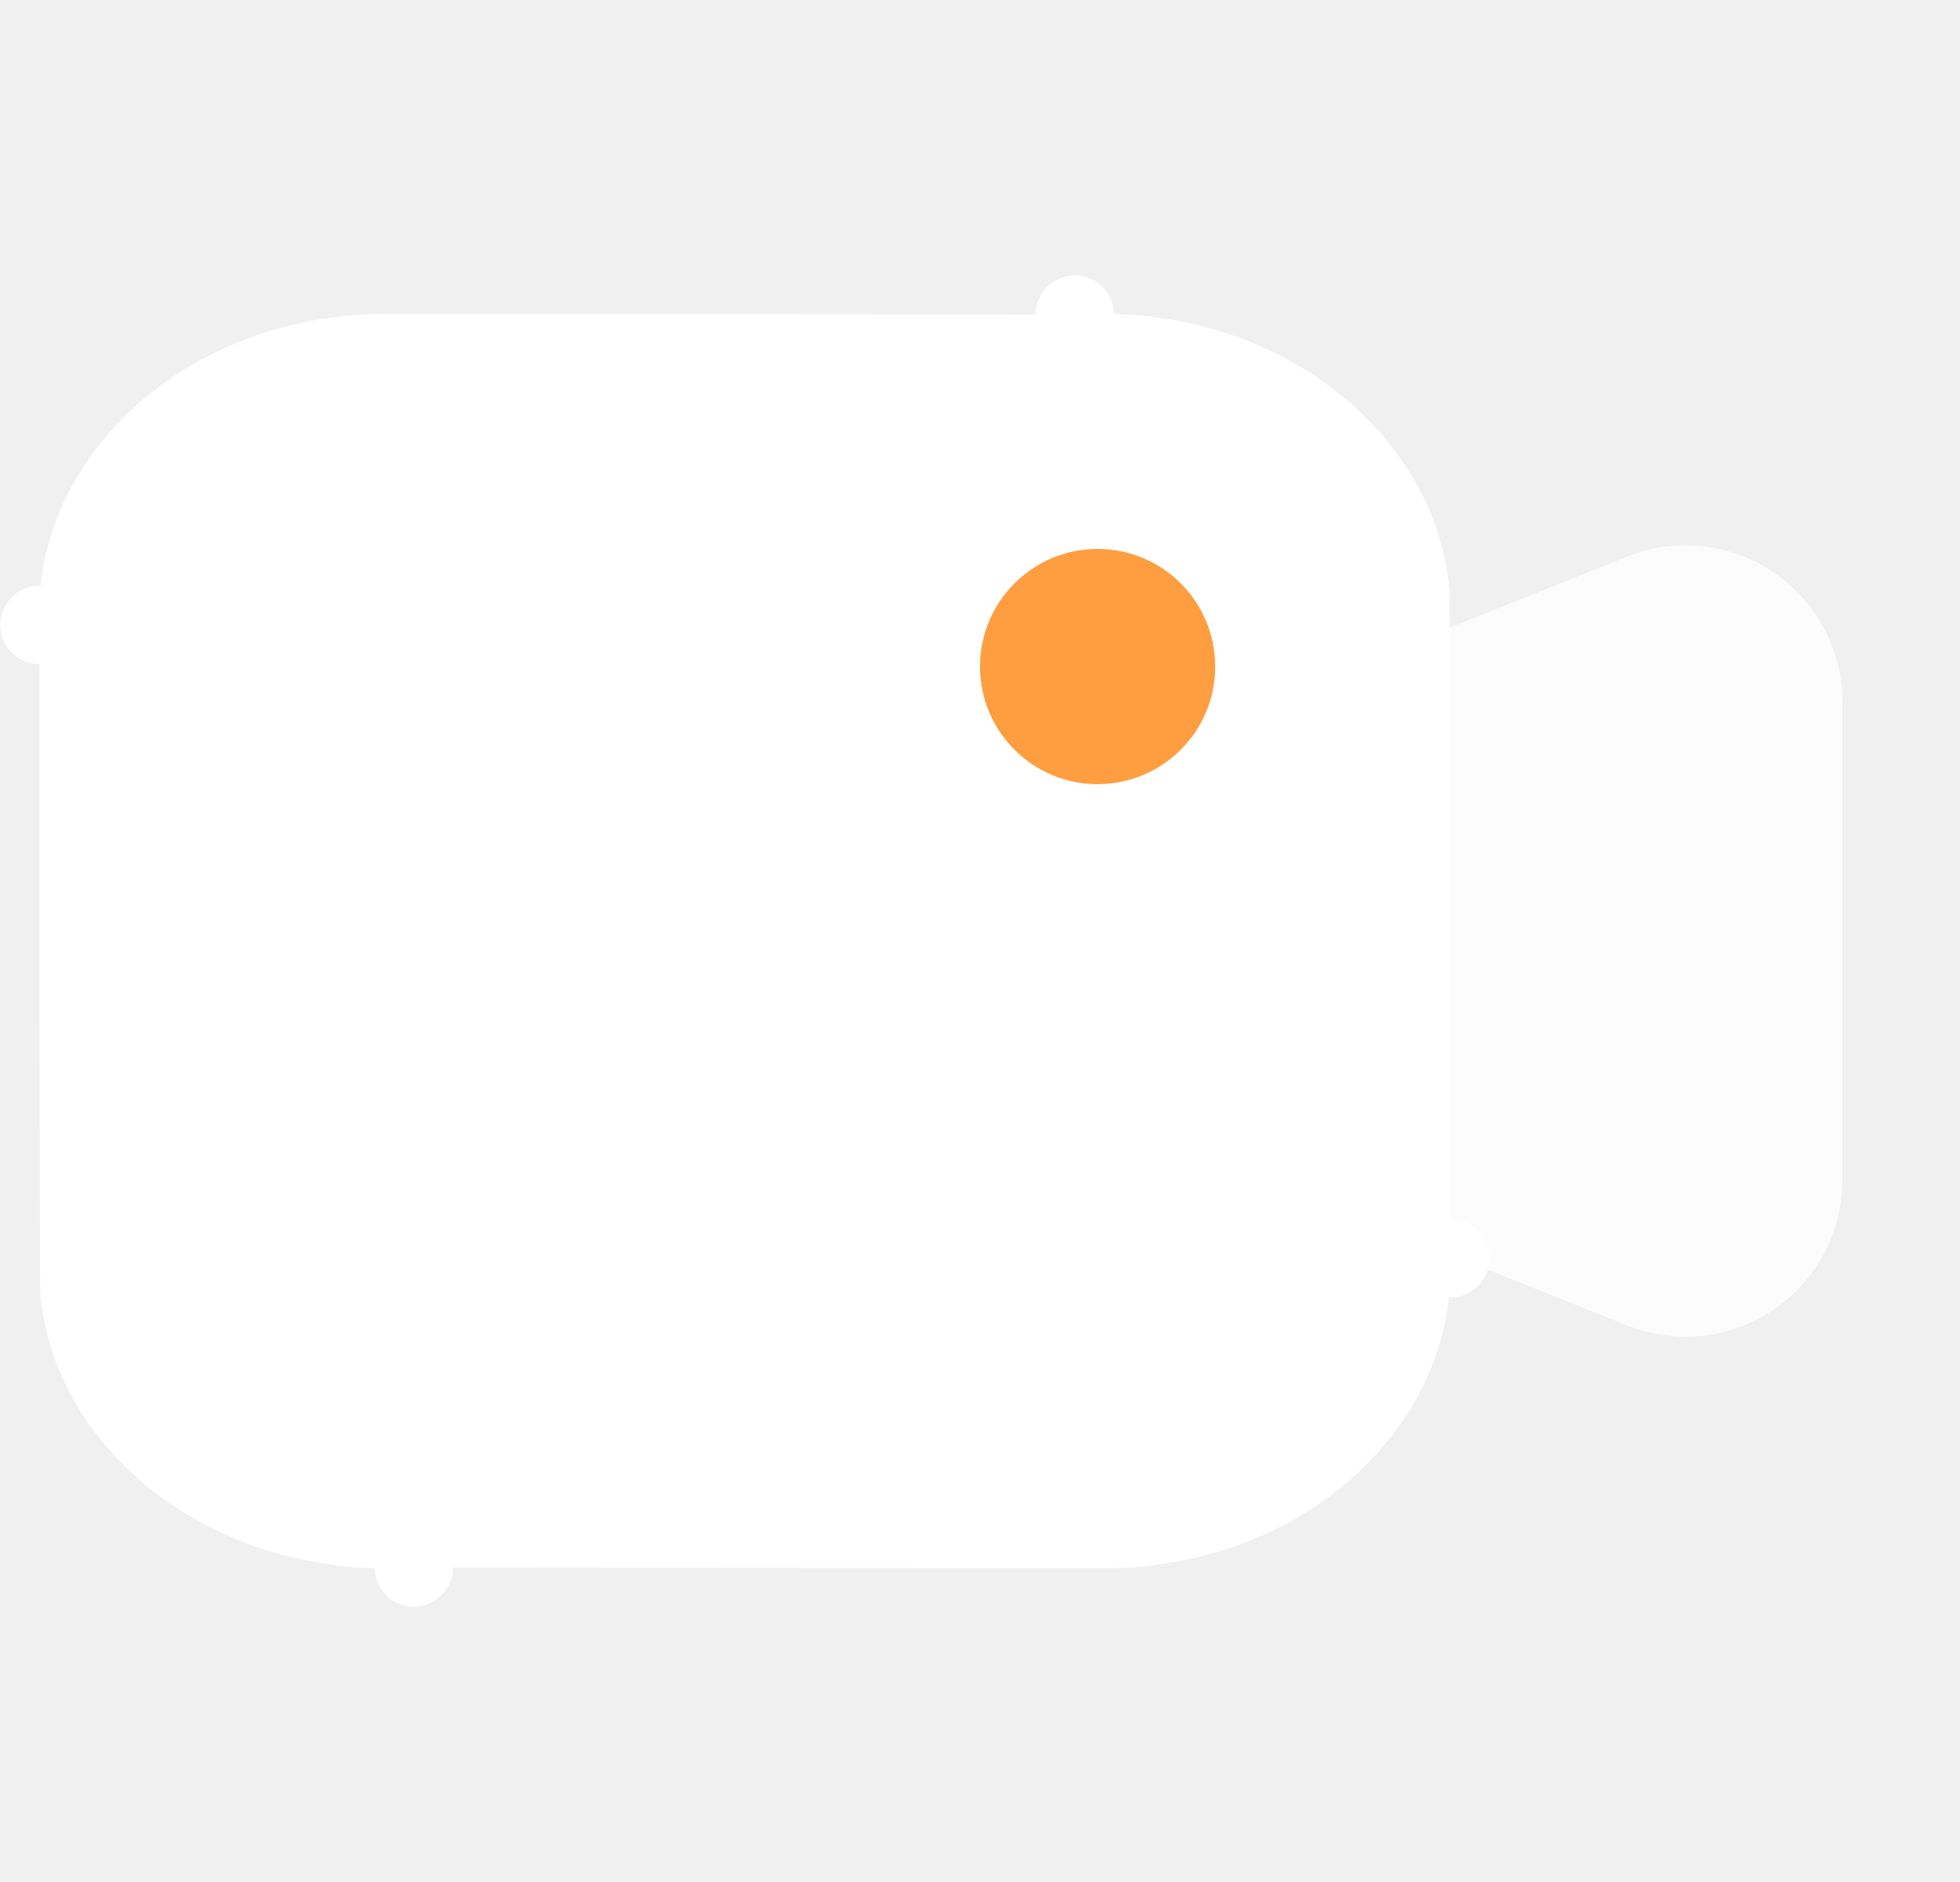
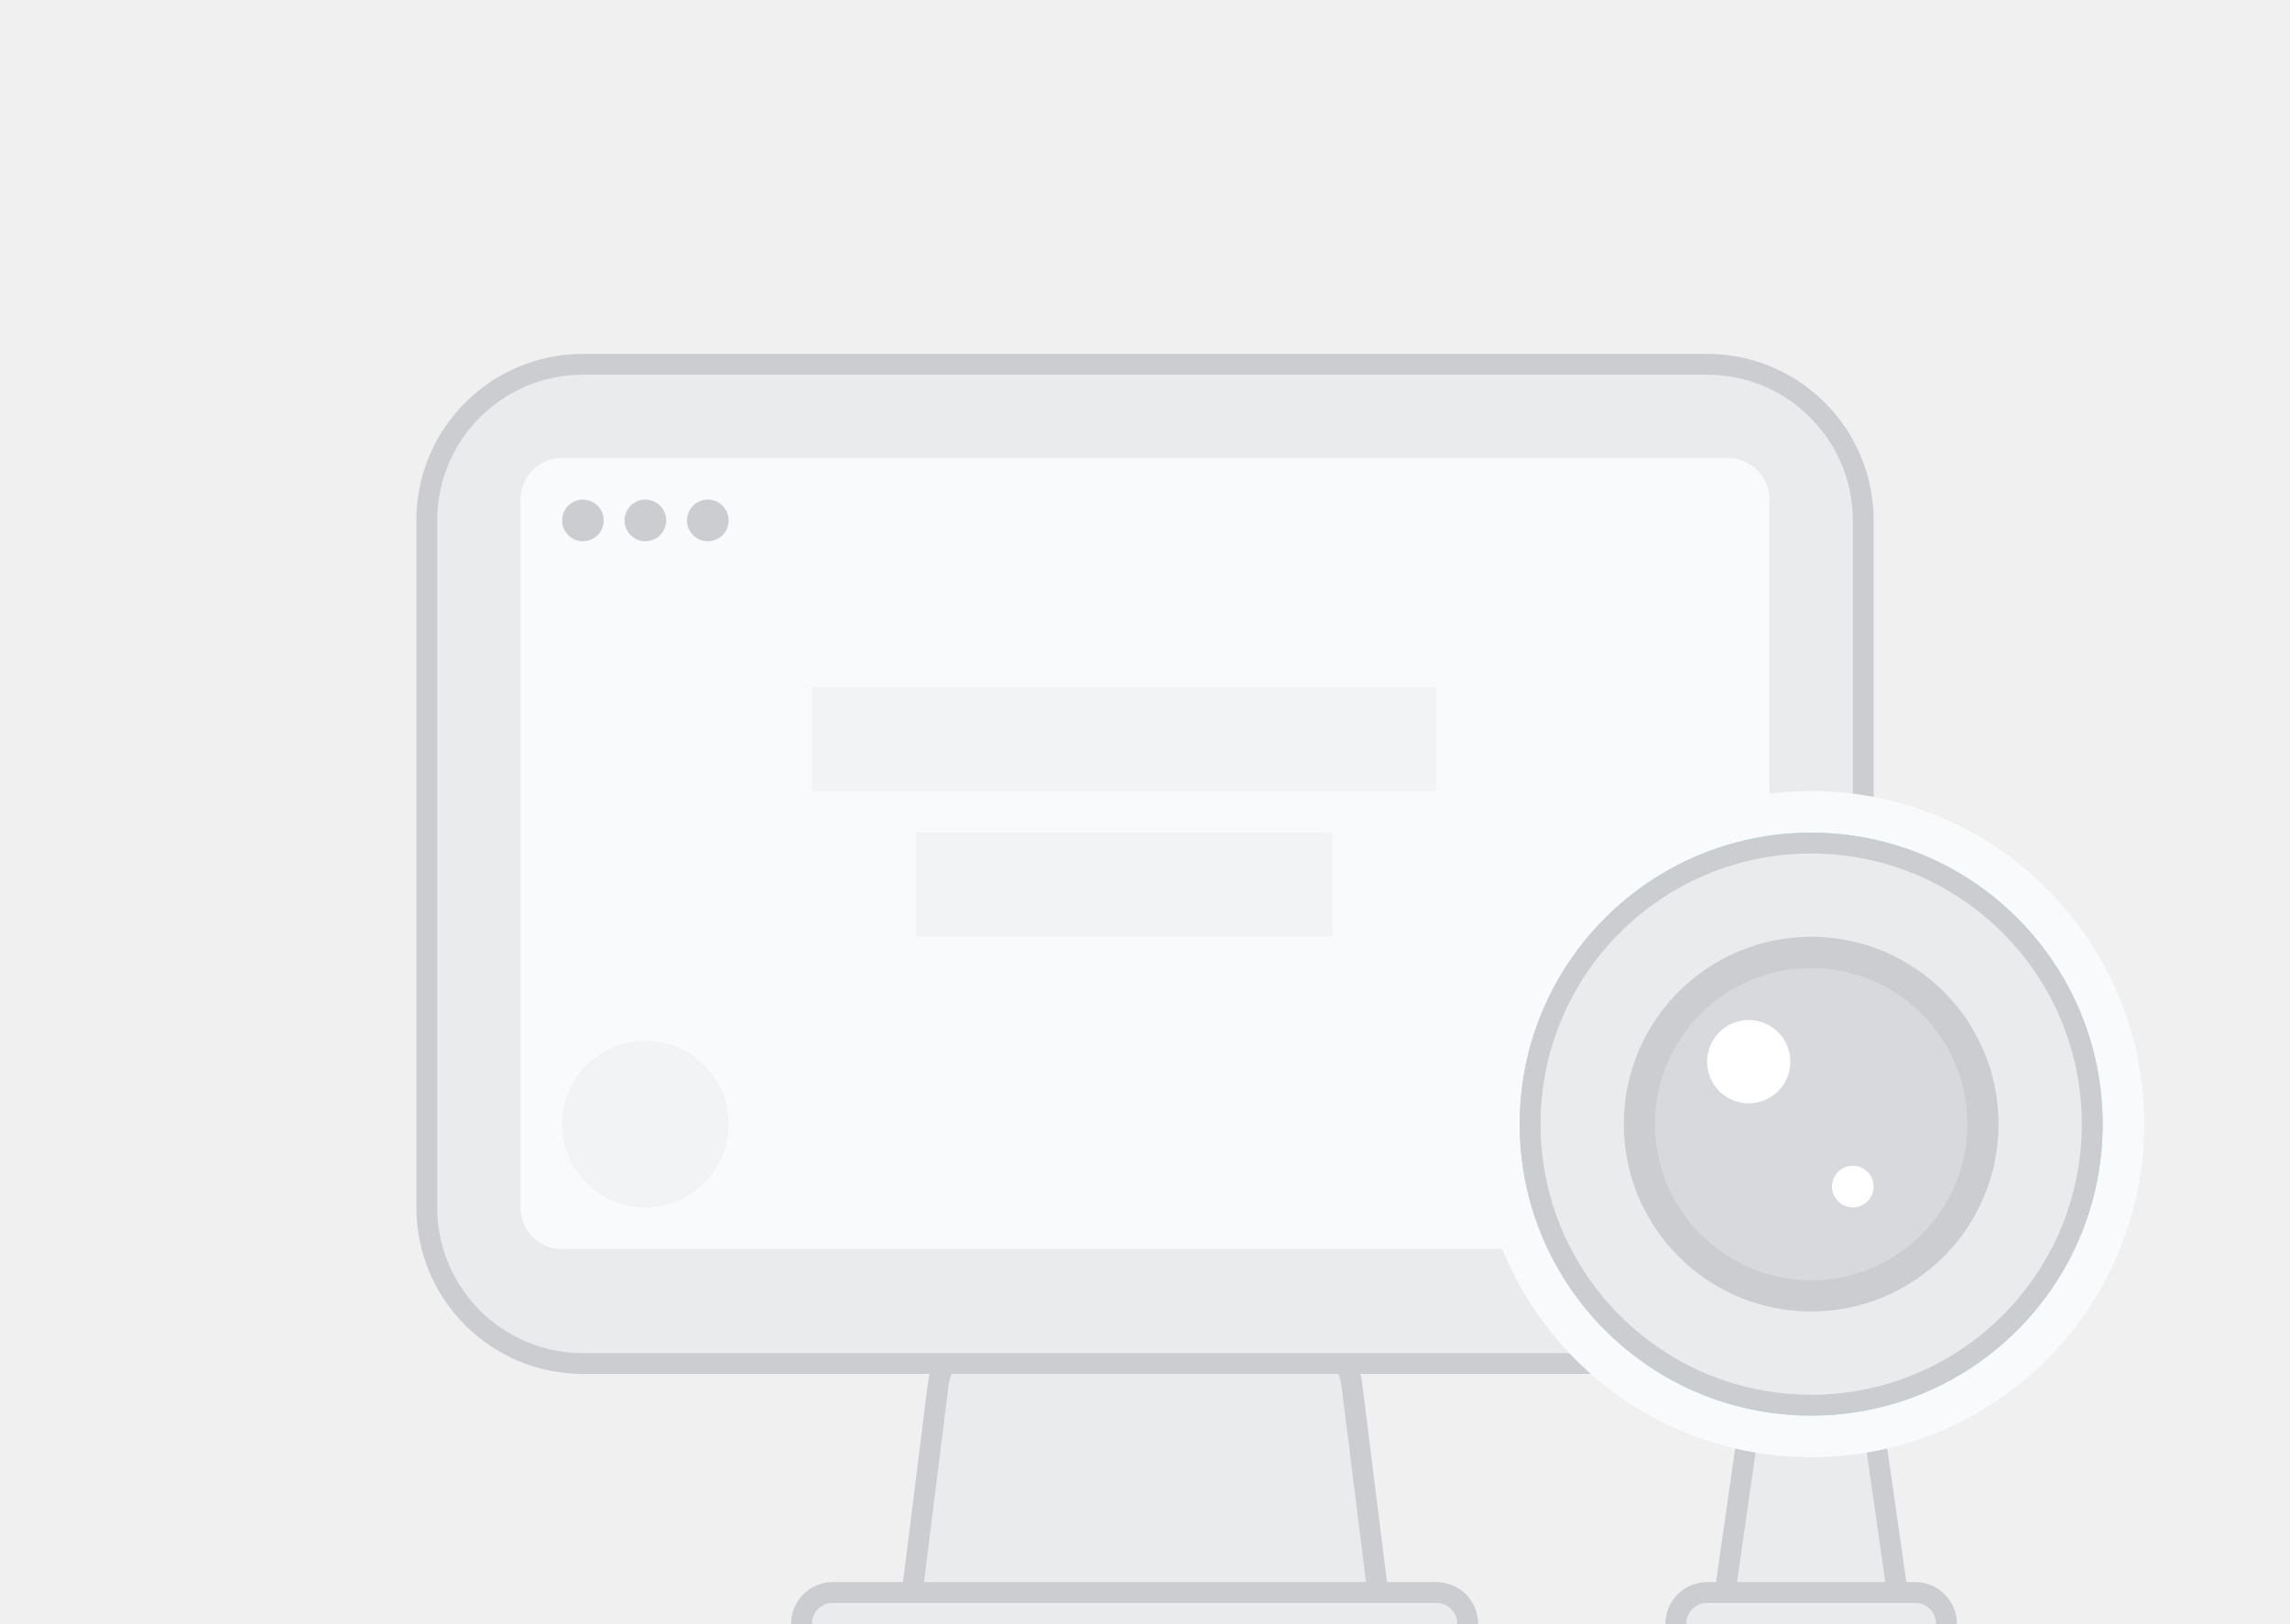
- <svg xmlns="http://www.w3.org/2000/svg" width="25" height="24" viewBox="0 0 25 24" fill="none">
-   <path d="M18.496 16.044h-.5v.025c.087 1.743-1.516 3.347-3.764 3.428h-.027l-.087.001h-1.346a3869.69 3869.69 0 0 1-6.118-.008l-.998-.001h-.377 0-.001l-.001.5v-.5h-.034c-2.238.151-4.069-1.276-4.23-3.025v-.081l-.003-.287a1895.79 1895.79 0 0 1-.006-6.815V7.97h0-.5.5a.5.5 0 0 0 0-.027c-.09-1.746 1.511-3.353 3.76-3.438h.006a17.606 17.606 0 0 1 .413-.001h1.04a3766.26 3766.26 0 0 1 6.11.006l.998.002h.377l.001-.5v.5h.033c2.25-.15 4.086 1.287 4.247 3.045v.065l.002.304.003.986a2146.662 2146.662 0 0 1 .002 5.821v1.311h.5Z" fill="#fff" stroke="#fff" stroke-linecap="round" stroke-linejoin="round" />
-   <circle cx="14" cy="8.5" r="1.5" fill="#FF9E40" />
-   <path opacity=".8" d="m17.5 8.4 3.257-1.303A2 2 0 0 1 23.5 8.954v6.092a2 2 0 0 1-2.743 1.857L17.5 15.6V8.4Z" fill="#fff" />
+ <svg xmlns="http://www.w3.org/2000/svg" width="110" height="78" viewBox="0 0 110 78" fill="none">
+   <path d="M48.531 63.5H61.47a3.5 3.5 0 0 1 3.473 3.066L66.434 78.5H43.566l1.492-11.934a3.5 3.5 0 0 1 3.473-3.066Z" fill="#E9EBED" stroke="#CBCDD1" />
+   <rect x="20.5" y="17.5" width="69" height="48" rx="7.5" fill="#E9EBED" stroke="#CBCDD1" />
+   <rect x="25" y="22" width="60" height="38" rx="2" fill="#F9FAFB" />
+   <path opacity=".5" fill="#E9EBED" d="M39 33h30v5H39zm5 7h20v5H44z" />
+   <rect x="38.5" y="76.5" width="32" height="3" rx="1.5" fill="#E9EBED" stroke="#CBCDD1" />
+   <circle cx="28" cy="25" r="1" fill="#CBCDD1" />
+   <circle cx="31" cy="25" r="1" fill="#CBCDD1" />
+   <circle cx="34" cy="25" r="1" fill="#CBCDD1" />
+   <circle opacity=".5" cx="31" cy="54" r="4" fill="#E9EBED" />
+   <path d="m82.658 77.93 1.776-12.43h5.132l1.776 12.43a.5.5 0 0 1-.495.57h-7.694a.5.5 0 0 1-.495-.57Z" fill="#E9EBED" stroke="#CBCDD1" />
+   <rect x="80.5" y="76.5" width="13" height="3" rx="1.5" fill="#E9EBED" stroke="#CBCDD1" />
+   <circle cx="87" cy="54" r="15" fill="#9FE1EF" stroke="#F9FAFB" stroke-width="2" />
+   <circle cx="87" cy="54" r="13.5" fill="#E9EBED" stroke="#CBCDD1" />
+   <circle cx="87" cy="54" r="8.25" fill="#CBCDD1" fill-opacity=".6" stroke="#CBCDD1" stroke-width="1.5" />
+   <circle cx="89" cy="57" r="1" fill="#fff" />
+   <circle cx="84" cy="51" r="2" fill="#fff" />
</svg>
